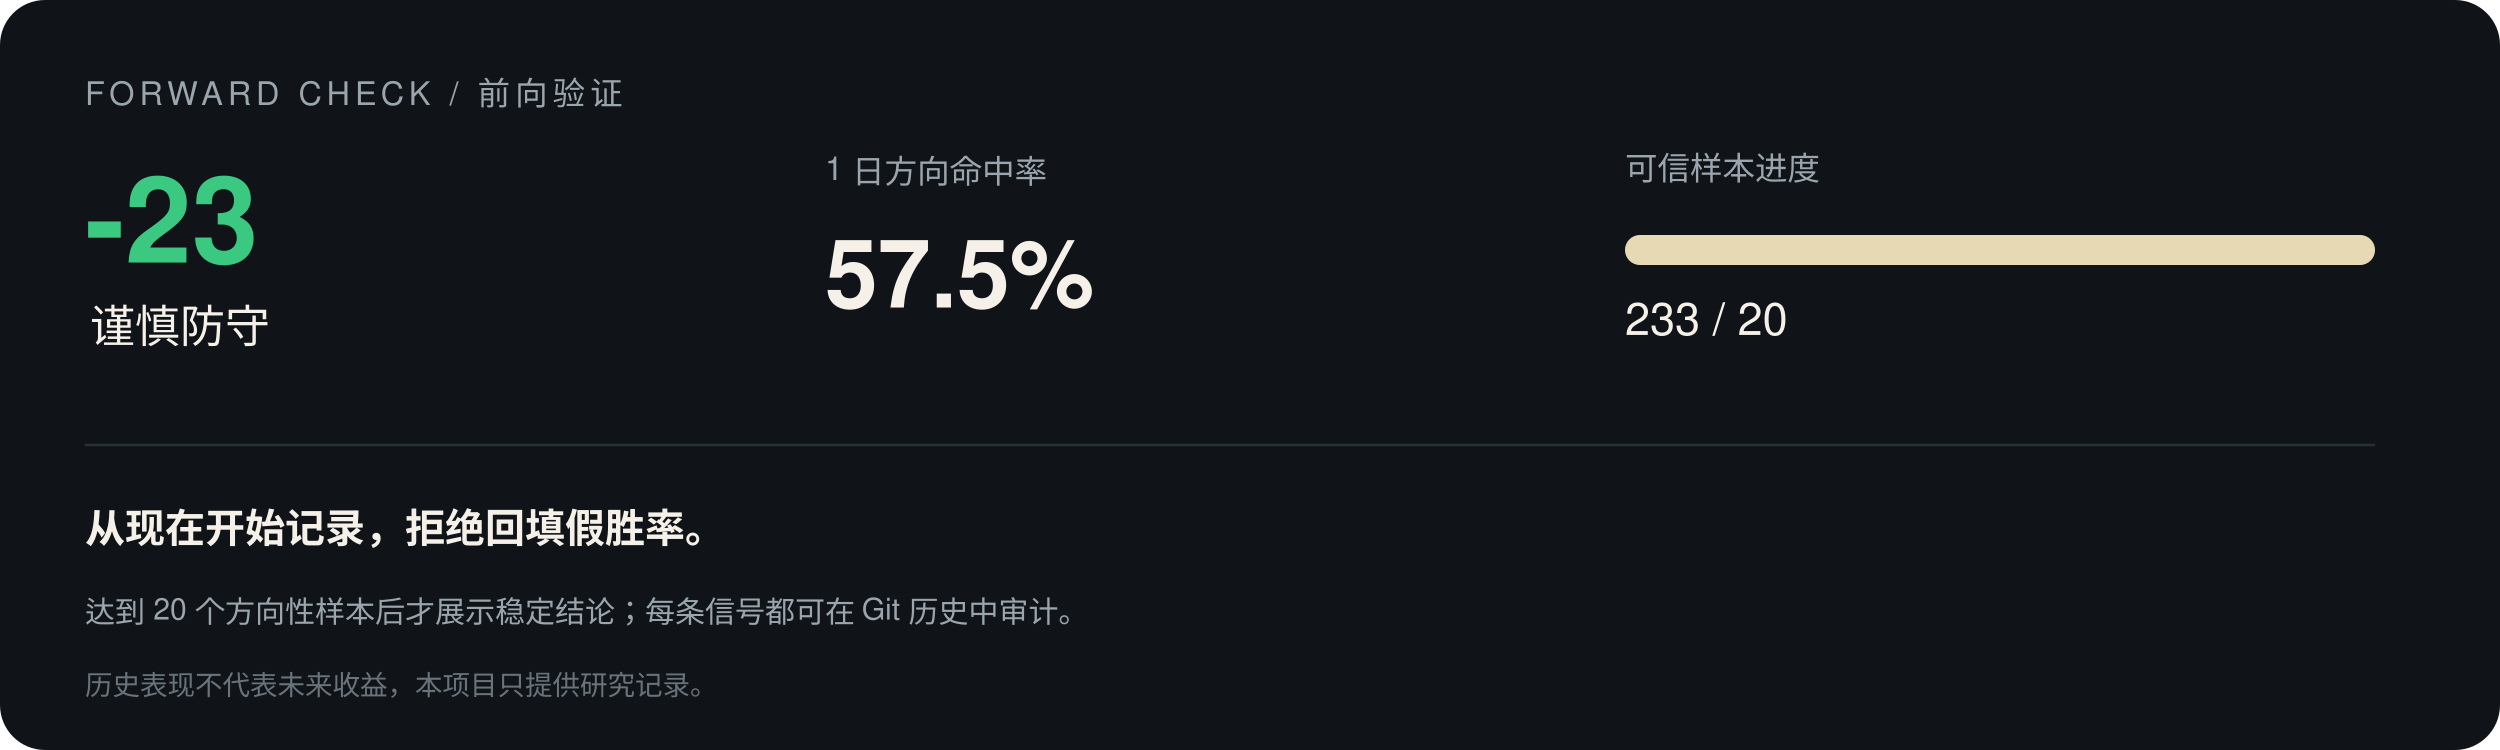
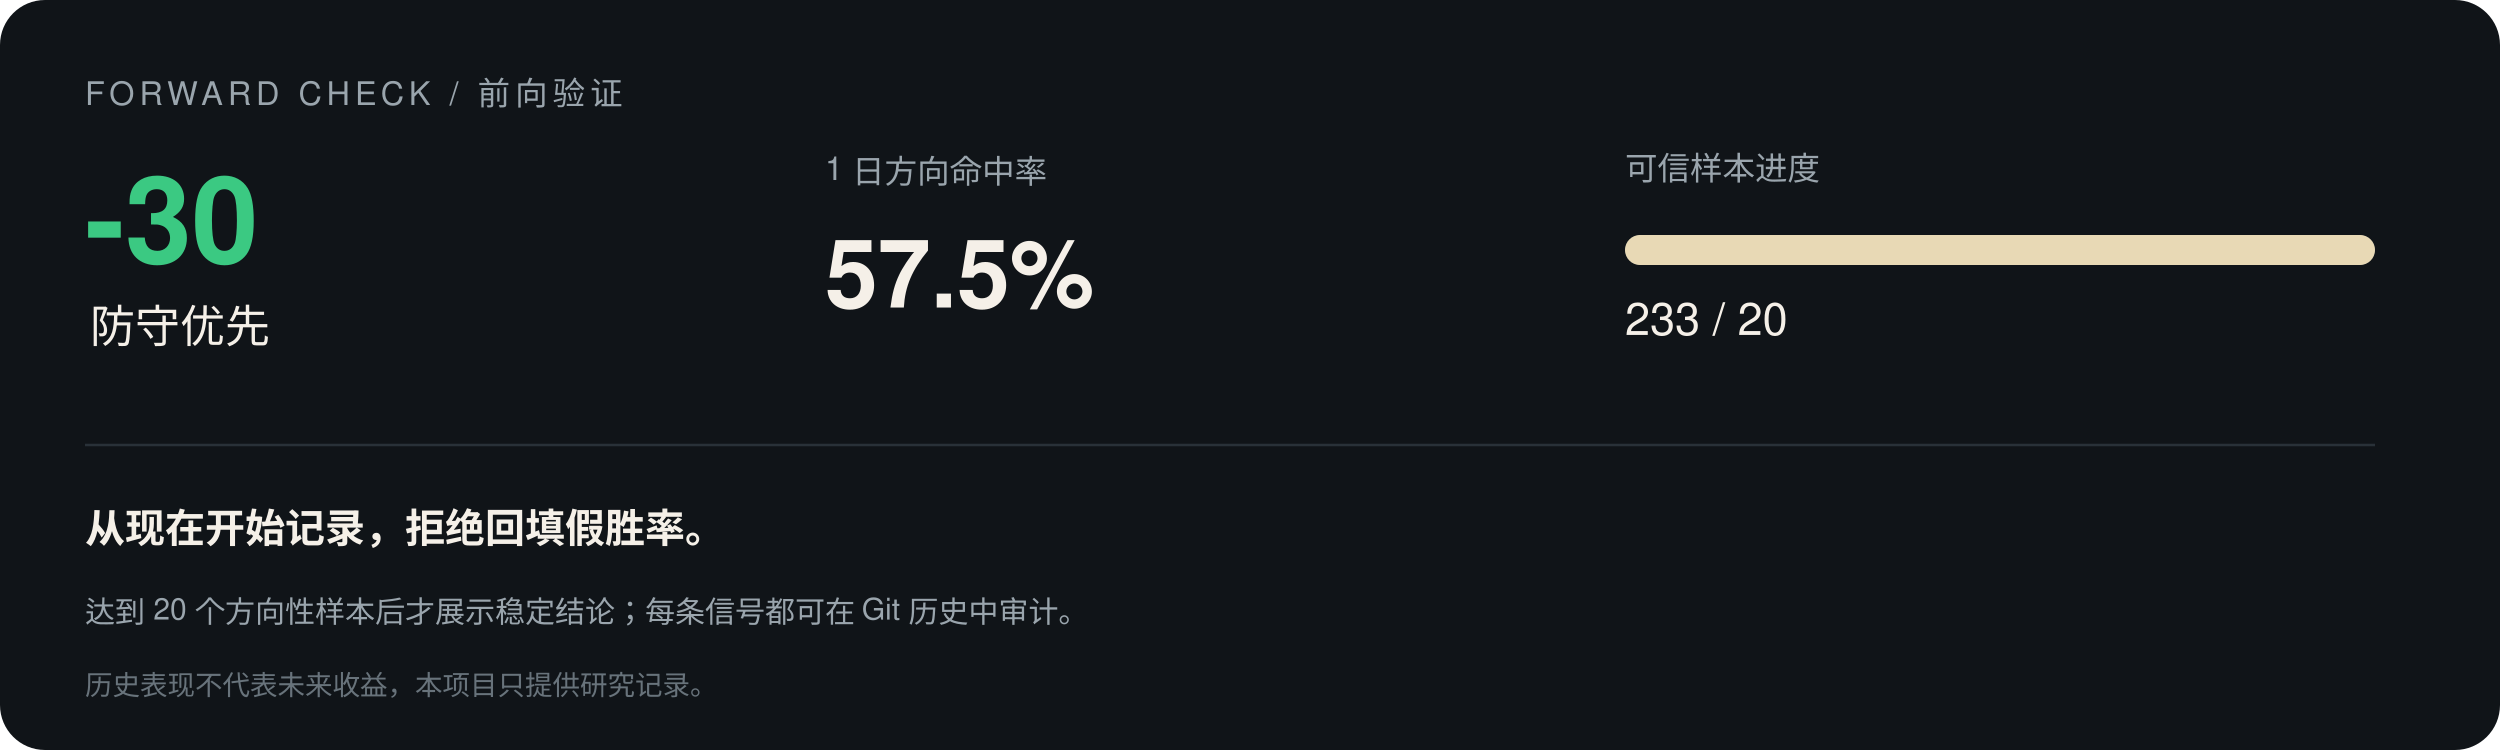
<svg xmlns="http://www.w3.org/2000/svg" width="1000" height="300" viewBox="0 0 1000 300" font-family="-apple-system,Segoe UI,Helvetica,Arial,sans-serif">
  <rect width="1000" height="300" rx="18" fill="#101418" />
  <text x="34" y="42" font-size="13" letter-spacing="2" fill="#9aa5ad">FORWARD CHECK / 前向验证</text>
-   <text x="34" y="105" font-size="48" font-weight="700" fill="#3bc982">-23</text>
-   <text x="36" y="137" font-size="18" fill="#f5f0e8">谨慎防守</text>
+   <text x="34" y="105" font-size="48" font-weight="700" fill="#3bc982">-30</text>
+   <text x="36" y="137" font-size="18" fill="#f5f0e8">防守优先</text>
  <text x="330" y="72" font-size="13" fill="#9aa5ad">1 日方向命中率</text>
  <text x="330" y="123" font-size="38" font-weight="700" fill="#f5f0e8">57.5%</text>
  <text x="650" y="72" font-size="13" fill="#9aa5ad">可信样本进度</text>
  <rect x="650" y="94" width="300" height="12" rx="6" fill="#293138" />
  <rect x="650" y="94" width="300.0" height="12" rx="6" fill="#e8d9b5" />
  <text x="650" y="134" font-size="18" fill="#f5f0e8">233 / 20</text>
  <line x1="34" y1="178" x2="950" y2="178" stroke="#293138" />
  <text x="34" y="217" font-size="16" font-weight="600" fill="#f5f0e8">从现在开始记录，拒绝回填假胜率。</text>
  <text x="34" y="249" font-size="12" fill="#9aa5ad">达到 20 个方向性样本后才展示稳定结论；每条信号都可在 Git 历史中审计。</text>
  <text x="34" y="278" font-size="11" fill="#68737b">历史表现不代表未来收益，本项目只提供研究记录。</text>
</svg>
